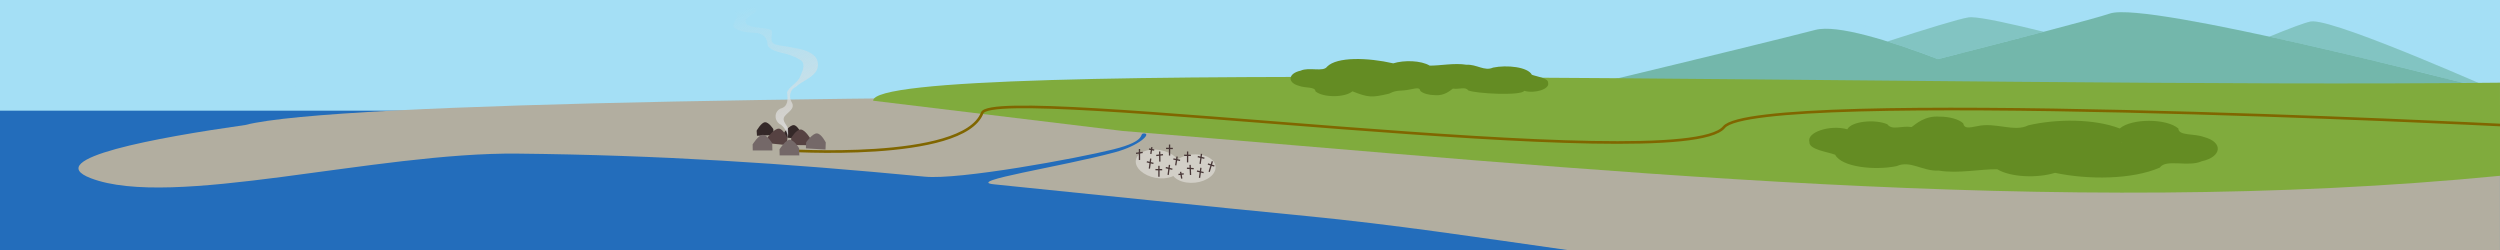
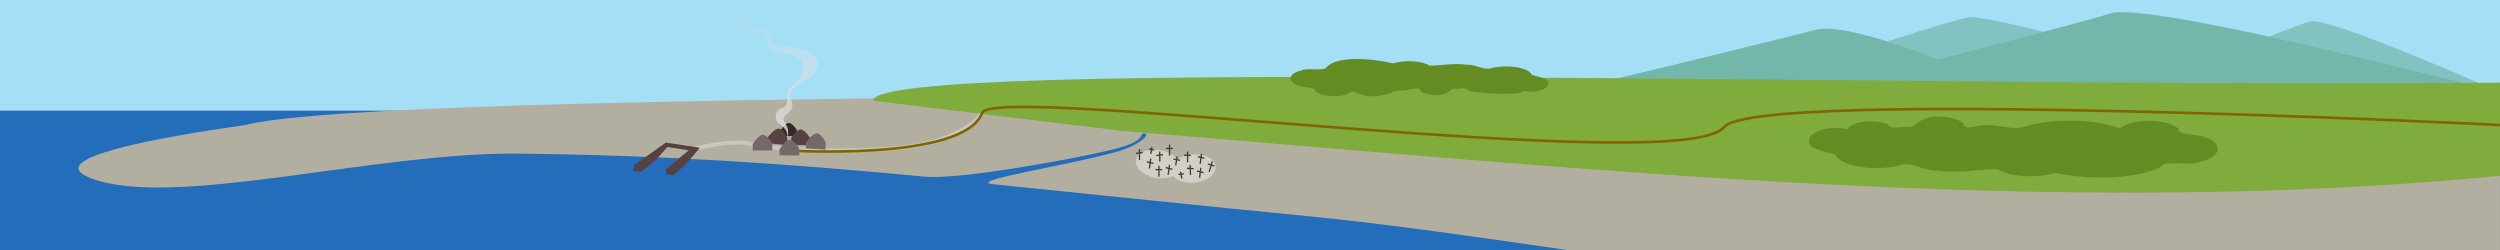
<svg xmlns="http://www.w3.org/2000/svg" xmlns:xlink="http://www.w3.org/1999/xlink" width="500mm" height="50mm" version="1.1" viewBox="0 0 500 50" id="svg843">
  <defs id="defs847">
    <linearGradient id="linearGradient942">
      <stop style="stop-color:#e0e0e0;stop-opacity:0.866" offset="0" id="stop938" />
      <stop style="stop-color:#e0e0e0;stop-opacity:0;" offset="1" id="stop940" />
    </linearGradient>
    <linearGradient xlink:href="#linearGradient942" id="linearGradient944" x1="158.248" y1="27.572" x2="149.897" y2="1.342" gradientUnits="userSpaceOnUse" />
  </defs>
  <rect x="0" id="rect815" style="fill:#236dbb;stroke-width:1;paint-order:stroke fill markers;fill-opacity:1" height="50" width="500" y="0" />
  <rect x="0" id="sky" style="fill:#a4dff5;fill-opacity:1;stroke-width:1;paint-order:stroke fill markers" height="22.133" width="500" y="-22.133" transform="scale(1,-1)" />
-   <path style="fill:none;stroke:#a4dff5;stroke-width:0.265;stroke-linecap:butt;stroke-linejoin:miter;stroke-miterlimit:4;stroke-dasharray:0.265, 12.7;stroke-dashoffset:0;stroke-opacity:1" d="M 14.54,18.551 C -5.132,27.822 -2.004,-8.794 17.581,5.432 27.529,24.032 -5.484,10.839 20.706,4.728 59.428,0.101 30.912,31.668 16.049,16.333 25.4,-5.667 90.251,14.002 45.558,21.023 18.925,5.751 79.088,1.724 58.109,16.229 43.913,-6.216 130.141,9.281 83.916,20.059 38.526,14.705 109.33,-8.674 107.606,14.458 74.669,27.217 100.447,-6.674 122.467,8.461 c 14.811,13.261 -25.876,11.899 -0.822,0.991 13.592,-14.688 49.689,9.212 19.5,5.28 -27.267,-17.496 53.543,-16.799 32.794,1.068 -34.843,6.405 -14.454,-17.107 9.152,-11.546 28.438,5.716 -22.213,23.185 -8.7,3.835 15.147,-17.024 58.217,11.299 24.055,5.652 -13.835,-21.707 71.743,-6.235 32.333,1.446 -10.825,-20.283 50.7,-8.803 29.325,-2.624 -5.66,-19.135 58.478,-7.464 25.966,-0.055 -14.332,-18.948 60.319,-4.561 29.956,-1.329 4.761,-13.984 33.375,3.866 24.125,-3.417 15.564,-14.06 36.571,4.715 42.334,-5.727 13.715,-3.192 38.644,7.544 22.297,0.234 29.171,-5.699 55.588,1.915 45.635,2.566 8.789,-12.367 52.609,8.395 34.567,3.662 1.984,-8.111 7.428,-5.627 14.193,-1.596" id="stars" />
-   <path style="fill:#73b7ab;fill-opacity:0.686;stroke:none;stroke-width:1px;stroke-linecap:butt;stroke-linejoin:miter;stroke-opacity:1" d="M 1490.092 13.014 C 1489.351 13.005 1488.723 13.035 1488.215 13.105 C 1481.386 14.055 1454.977 22.229 1426.73 31.34 C 1439 35.158 1452.047 39.79 1464.906 44.693 C 1493.594 37.364 1521.822 30.083 1544.867 24.021 C 1520.152 17.911 1498.267 13.108 1490.092 13.014 z M 1748.525 16.121 C 1747.808 16.102 1747.192 16.137 1746.684 16.23 C 1742.431 17.014 1730.541 21.524 1715.412 27.697 C 1797.257 45.518 1889.764 69.803 1889.764 69.803 C 1889.764 69.803 1770.756 16.715 1748.525 16.121 z M 1889.764 69.803 L 1605.615 75.223 C 1605.444 75.3 1603.5 76.164 1603.5 76.164 L 1889.764 69.803 z " transform="scale(0.2645833)" id="path873" />
+   <path style="fill:none;stroke:#a4dff5;stroke-width:0.265;stroke-linecap:butt;stroke-linejoin:miter;stroke-miterlimit:4;stroke-dasharray:0.265, 12.7;stroke-dashoffset:0;stroke-opacity:1" d="M 14.54,18.551 C -5.826,28.381 1.082,-10.274 17.581,5.432 28.147,17.711 2.617,15.71 13.461,7.275 24.252,-2.19 53.484,9.185 31.514,19.505 19.037,25.456 10.935,10.872 26.075,7.995 34.967,4.225 66.076,5.586 57.505,17.903 48.426,27.813 28.859,11.688 46.379,8.046 52.482,4.757 70.277,8.763 58.109,16.229 54.212,-1.371 85.642,4.326 95.554,9.874 101.826,28.688 48.612,15.874 79.386,6.576 c 8.481,-6.357 38.273,0.564 22.717,9.751 -24.63,3.281 8.172,-21.278 18.291,-9.145 17.456,6.477 -11.207,17.179 -5.299,5.903 8.68,-9.89 34.384,-12.463 36.626,1.361 -13.895,6.697 -22.583,-13.59 -4.352,-12.098 9.507,-3.652 41.564,3.962 23.464,13.966 -10.574,4.89 -22.969,-5.715 -7.343,-10.557 10.106,-8.223 42.847,3.591 18.013,10.654 -22.432,0.9 5.018,-22.306 16.163,-12.526 9.538,0.112 20.684,13.961 3.759,10.288 -14.11,-11.298 17.216,-13.976 25.497,-10.292 10.873,-0.623 20.543,10.581 3.857,11.305 -8.82,-18.604 42.783,-12.09 29.325,-2.624 -3.364,-16.497 42.52,-11.873 30.97,-1.486 -16.156,1.159 2.311,-12.927 11.036,-8.023 6.272,-0.811 31.386,5.583 13.917,8.124 7.81,-14.638 26.211,6.055 30.176,-7.271 15.359,-3.522 30.67,4.323 44.834,-2.409 9.718,0.142 21.826,5.853 16.471,0.275 12.658,-2.113 38.185,-3.237 42.91,3.062 8.823,-9.284 34.048,-0.256 37.248,4.265 -8.153,-5.629 8.285,-7.99 11.512,-2.199" id="stars" />
+   <path style="fill:#5ea68c;fill-opacity:0.489;stroke:none;stroke-width:1px;stroke-linecap:butt;stroke-linejoin:miter;stroke-opacity:1" d="M 1490.092 13.014 C 1489.351 13.005 1488.723 13.035 1488.215 13.105 C 1481.386 14.055 1454.977 22.229 1426.73 31.34 C 1439 35.158 1452.047 39.79 1464.906 44.693 C 1493.594 37.364 1521.822 30.083 1544.867 24.021 C 1520.152 17.911 1498.267 13.108 1490.092 13.014 z M 1748.525 16.121 C 1747.808 16.102 1747.192 16.137 1746.684 16.23 C 1742.431 17.014 1730.541 21.524 1715.412 27.697 C 1797.257 45.518 1889.764 69.803 1889.764 69.803 C 1889.764 69.803 1770.756 16.715 1748.525 16.121 z M 1889.764 69.803 L 1605.615 75.223 C 1605.444 75.3 1603.5 76.164 1603.5 76.164 L 1889.764 69.803 z " id="path873" transform="scale(0.2645833)" />
  <path style="fill:#5ea68c;fill-opacity:0.703;stroke:none;stroke-width:1px;stroke-linecap:butt;stroke-linejoin:miter;stroke-opacity:1" d="M 1603.084 9.219 C 1599.524 9.263 1596.763 9.584 1594.924 10.215 C 1583.847 14.017 1525.042 29.329 1464.906 44.693 C 1427.55 30.448 1388.434 18.331 1372.236 22.598 C 1338.018 31.611 1089.215 92.03 1081.855 91.471 L 1549.266 80.637 C 1549.266 80.637 1545.791 79.002 1540.26 76.469 L 1889.764 69.803 C 1889.764 69.803 1656.488 8.553 1603.084 9.219 z " id="path851" transform="scale(0.2645833)" />
  <path style="fill:#b2aea0;fill-opacity:1;stroke-width:0.265" id="path819" d="m 49.037,25 c -17.663,2.507 -40.999,6.749 -30.895,10.637 16.22,6.241 56.901,-5.221 85.422,-4.914 28.606,0.308 52.892,1.895 81.393,4.61 6.905,0.678 30.464,-3.652 37.688,-5.453 7.224,-1.801 4.88,-3.233 6.237,-3.184 1.357,0.049 -0.999,2.43 -5.868,3.75 -10.714,2.906 -30.297,5.808 -24.192,6.421 19.651,1.971 42.718,4.425 62.355,6.33 17.473,1.694 34.866,4.338 52.27,6.804 H 499.993 V 20.237 c 0,0 -414.703,-4.593 -450.95,4.762 z" />
-   <ellipse style="opacity:1;fill:#d2cfc7;fill-opacity:1;stroke:none;stroke-width:0.529;stroke-linecap:round;stroke-linejoin:round;stroke-miterlimit:4;stroke-dasharray:none;stroke-opacity:1;paint-order:stroke fill markers" id="path897" cx="233.729" cy="-9.302" rx="4.497" ry="2.814" transform="rotate(10.33925)" />
-   <path style="fill:#342828;fill-opacity:1" id="path821" d="m 156.78,27.46 0.087,-1.015 c 0,0 1.154,-1.495 1.908,-1.421 0.754,0.073 1.436,1.591 1.436,1.591 l -0.096,1.198 z" />
+   <ellipse style="opacity:1;fill:#d2cfc7;fill-opacity:1;stroke:none;stroke-width:0.529;stroke-linecap:round;stroke-linejoin:round;stroke-miterlimit:4;stroke-dasharray:none;stroke-opacity:1;paint-order:stroke fill markers" id="gy1" cx="233.729" cy="-9.302" rx="4.497" ry="2.814" transform="rotate(10.33925)" />
+   <path style="fill:#342828;fill-opacity:1" id="path821" d="m 156.041,27.241 -0.03,-1.018 c 0,0 0.975,-1.618 1.732,-1.632 0.758,-0.014 1.609,1.415 1.609,1.415 l 0.042,1.201 z" />
  <path style="fill:#80ab3d" id="path823" d="M 500,35.16 C 411.054,43.84 319.17,33.903 224.52,26.191 l -49.893,-6.048 c 0,-8.866 216.92,-2.404 325.37,-3.607 z" />
-   <path style="fill:#342828;fill-opacity:1" id="path825" d="m 151.392,27.152 -0.065,-1.016 c 0,0 0.92,-1.65 1.677,-1.689 0.757,-0.039 1.656,1.36 1.656,1.36 l 0.083,1.199 z" />
  <path style="fill:#564242;fill-opacity:1" id="path827" d="m 153.46,28.62 0.102,-1.204 c 0,0 1.353,-1.773 2.237,-1.686 0.884,0.087 1.683,1.887 1.683,1.887 l -0.113,1.421 z" />
+   <path style="fill:none;stroke:#cac7be;stroke-width:0.794;stroke-linecap:butt;stroke-linejoin:miter;stroke-opacity:1;stroke-miterlimit:4;stroke-dasharray:none" d="m 138.699,29.803 c 0,0 7.87,-2.135 11.826,-0.921 3.956,1.215 27.12,2.151 35.879,-0.455 8.759,-2.606 9.773,-5.719 9.773,-5.719" id="path1236" />
  <path style="fill:#564242;fill-opacity:1" id="path829" d="m 162.12,29.05 0.043,-1.207 c 0,0 -1.13,-1.923 -2.018,-1.942 -0.888,-0.02 -1.897,1.671 -1.897,1.671 l -0.059,1.424 z" />
  <path style="fill:#746868;fill-opacity:1" d="m 150.55,30.09 -0.025,-1.208 c 0,0 1.16,-1.905 2.048,-1.911 0.888,-0.006 1.871,1.701 1.871,1.701 l 0.036,1.425 z" id="path831" />
  <path style="fill:#746868;fill-opacity:1" d="m 161.18,29.67 0.048,-1.207 c 0,0 1.273,-1.832 2.16,-1.784 0.887,0.048 1.765,1.81 1.765,1.81 l -0.05,1.424 z" id="path835" />
-   <path style="fill:url(#linearGradient944);fill-opacity:1" id="path839" d="m 157.48,27.62 c 0.243,-0.766 -0.47,-2.037 -1.302,-2.673 -1.335,-0.655 -1.447,-2.556 -0.096,-3.225 1.641,-0.393 1.488,-2.037 1.333,-3.256 0.468,-1.277 2.167,-1.847 2.636,-3.201 0.439,-1.062 1.278,-2.681 -0.195,-3.395 -1.135,-0.695 -2.435,-1.095 -3.758,-1.359 -0.961,-0.278 -2.177,-0.591 -2.601,-1.515 0.068,-1.328 -0.995,-2.449 -2.47,-2.416 -1.466,-0.106 -3.061,-0.153 -4.232,-1.093 -0.662,-1.018 1.539,-2.065 0.164,-2.93 -0.883,-0.526 -1.951,-0.699 -2.954,-0.945 -0.837,-0.368 1.089,-0.462 1.412,-0.489 1.514,-0.097 2.99,0.223 4.481,0.218 1.053,-0.26 1.94,0.597 0.91,1.301 -0.867,0.451 -2.67,1.646 -1.111,2.42 1.454,0.609 3.151,0.375 4.601,0.964 0.386,0.846 -0.645,2.262 0.744,2.855 1.174,0.336 2.422,0.367 3.603,0.663 1.594,0.261 3.354,0.633 4.437,1.836 0.758,1.005 0.696,2.517 -0.278,3.391 -1.018,1.076 -2.534,1.58 -3.622,2.589 -1.203,0.54 -1.439,1.965 -0.885,3.01 0.867,1.327 -0.69,2.008 -1.352,2.866 -0.737,1.019 0.638,1.735 0.668,2.709 -0.035,0.552 0.125,1.156 -0.131,1.674 z" />
+   <path style="fill:url(#linearGradient944);fill-opacity:1" d="m 157.48,27.62 c 0.201,-1.235 -0.761,-2.358 -1.745,-2.973 -1.154,-0.945 -0.552,-2.904 0.881,-3.129 1.682,-0.875 0.068,-3.107 1.522,-4.088 0.825,-0.748 1.785,-1.454 2.09,-2.587 0.909,-1.338 0.386,-3.09 -1.253,-3.442 -1.633,-0.883 -3.724,-0.696 -5.164,-1.947 -0.417,-1.226 -0.915,-2.977 -2.648,-2.874 -1.493,-0.092 -3.138,-0.123 -4.369,-1.093 -0.498,-1.053 1.639,-2.522 -0.176,-3.112 -0.829,-0.529 -2.166,-0.404 -2.793,-0.991 1.973,-0.609 4.054,-0.043 6.072,-0.043 1.186,-0.502 1.916,1.193 0.55,1.503 -1.305,0.373 -1.922,2.246 -0.195,2.41 1.326,0.373 2.755,0.252 4.046,0.772 0.131,1.142 -0.414,3.018 1.411,3.015 2.07,0.403 4.258,0.502 6.184,1.433 1.172,0.515 2.001,1.816 1.626,3.105 -0.537,1.69 -2.368,2.309 -3.687,3.26 -0.996,0.644 -2.171,1.544 -1.763,2.912 0.847,1.159 0.322,2.461 -0.841,3.17 -1.315,1.001 0.463,2.104 0.379,3.233 0.003,0.488 0.1,1.008 -0.126,1.465 z" id="path839" />
  <path style="fill:none;stroke:#806600;stroke-width:0.529;stroke-linecap:round;stroke-linejoin:round;stroke-miterlimit:4;stroke-opacity:1" d="m 156.616,30.041 c 0,0 36.018,2.453 39.822,-7.459 2.309,-6.017 139.985,13.074 148.361,2.848 C 351.268,17.533 500,25 500,25" id="trailTemplate" class="trail" />
-   <ellipse transform="matrix(0.9998759,0.01575607,-0.1743428,0.984685,0,0)" ry="2.897" rx="4.425" cy="30.34" cx="243.987" id="ellipse939" style="opacity:1;fill:#d2cfc7;fill-opacity:1;stroke:none;stroke-width:0.533;stroke-linecap:round;stroke-linejoin:round;stroke-miterlimit:4;stroke-dasharray:none;stroke-opacity:1;paint-order:stroke fill markers" />
+   <ellipse transform="matrix(0.9998759,0.01575607,-0.1743428,0.984685,0,0)" ry="2.897" rx="4.425" cy="30.34" cx="243.987" id="gy2" style="opacity:1;fill:#d2cfc7;fill-opacity:1;stroke:none;stroke-width:0.533;stroke-linecap:round;stroke-linejoin:round;stroke-miterlimit:4;stroke-dasharray:none;stroke-opacity:1;paint-order:stroke fill markers" />
  <g id="crosses">
    <g style="stroke-width:1.293" transform="matrix(0.7727168,0,0,0.7744597,52.22869,6.943362)" id="g909">
      <path style="fill:none;stroke:#483737;stroke-width:0.342px;stroke-linecap:butt;stroke-linejoin:miter;stroke-opacity:1" d="m 230.547,29.033 -0.278,1.755" id="path877" />
      <path style="fill:none;stroke:#483737;stroke-width:0.342px;stroke-linecap:butt;stroke-linejoin:miter;stroke-opacity:1" d="m 229.799,29.517 1.345,0.278" id="path879" />
    </g>
    <g id="g913">
      <path id="path881" d="m 231.934,30.298 0.034,2.026" style="fill:none;stroke:#483737;stroke-width:0.265px;stroke-linecap:butt;stroke-linejoin:miter;stroke-opacity:1" />
      <path id="path883" d="m 232.599,30.935 -1.349,0.159" style="fill:none;stroke:#483737;stroke-width:0.265px;stroke-linecap:butt;stroke-linejoin:miter;stroke-opacity:1" />
    </g>
    <g id="g943">
      <path style="fill:none;stroke:#483737;stroke-width:0.265px;stroke-linecap:butt;stroke-linejoin:miter;stroke-opacity:1" d="m 233.912,28.909 -0.003,2.193" id="path885" />
      <path style="fill:none;stroke:#483737;stroke-width:0.265px;stroke-linecap:butt;stroke-linejoin:miter;stroke-opacity:1" d="m 234.563,29.693 -1.349,-0.017" id="path887" />
    </g>
    <g id="g917">
      <path style="fill:none;stroke:#483737;stroke-width:0.265px;stroke-linecap:butt;stroke-linejoin:miter;stroke-opacity:1" d="m 230.146,31.714 -0.273,2.008" id="path889" />
      <path style="fill:none;stroke:#483737;stroke-width:0.265px;stroke-linecap:butt;stroke-linejoin:miter;stroke-opacity:1" d="m 229.364,32.361 1.321,0.318" id="path891" />
    </g>
    <g id="g921">
      <path id="path893" d="m 233.901,32.971 -0.273,2.008" style="fill:none;stroke:#483737;stroke-width:0.265px;stroke-linecap:butt;stroke-linejoin:miter;stroke-opacity:1" />
      <path id="path895" d="m 233.155,33.528 1.321,0.318" style="fill:none;stroke:#483737;stroke-width:0.265px;stroke-linecap:butt;stroke-linejoin:miter;stroke-opacity:1" />
    </g>
    <g transform="translate(4.875614,2.277846)" id="g905">
      <path id="path899" d="m 230.547,29.033 -0.278,1.755" style="fill:none;stroke:#483737;stroke-width:0.265px;stroke-linecap:butt;stroke-linejoin:miter;stroke-opacity:1" />
      <path id="path901" d="m 229.799,29.517 1.345,0.278" style="fill:none;stroke:#483737;stroke-width:0.265px;stroke-linecap:butt;stroke-linejoin:miter;stroke-opacity:1" />
    </g>
    <g id="g929">
      <path id="path923" d="m 227.897,29.805 -0.003,2.193" style="fill:none;stroke:#483737;stroke-width:0.265px;stroke-linecap:butt;stroke-linejoin:miter;stroke-opacity:1" />
      <path id="path925" d="m 228.543,30.49 -1.337,0.18" style="fill:none;stroke:#483737;stroke-width:0.265px;stroke-linecap:butt;stroke-linejoin:miter;stroke-opacity:1" />
    </g>
    <g transform="translate(-2.124283,4.248567)" id="g937">
      <path id="path931" d="m 233.912,28.909 -0.003,2.193" style="fill:none;stroke:#483737;stroke-width:0.265px;stroke-linecap:butt;stroke-linejoin:miter;stroke-opacity:1" />
      <path id="path933" d="m 234.563,29.693 -1.349,-0.017" style="fill:none;stroke:#483737;stroke-width:0.265px;stroke-linecap:butt;stroke-linejoin:miter;stroke-opacity:1" />
    </g>
    <g transform="translate(3.608722,1.382064)" id="g949">
      <path id="path945" d="m 233.912,28.909 -0.003,2.193" style="fill:none;stroke:#483737;stroke-width:0.265px;stroke-linecap:butt;stroke-linejoin:miter;stroke-opacity:1" />
      <path id="path947" d="m 234.563,29.693 -1.349,-0.017" style="fill:none;stroke:#483737;stroke-width:0.265px;stroke-linecap:butt;stroke-linejoin:miter;stroke-opacity:1" />
    </g>
    <g id="g955" transform="rotate(16.79475,226.8268,59.56978)">
      <path style="fill:none;stroke:#483737;stroke-width:0.265px;stroke-linecap:butt;stroke-linejoin:miter;stroke-opacity:1" d="m 233.912,28.909 -0.003,2.193" id="path951" />
      <path style="fill:none;stroke:#483737;stroke-width:0.265px;stroke-linecap:butt;stroke-linejoin:miter;stroke-opacity:1" d="m 234.563,29.693 -1.349,-0.017" id="path953" />
    </g>
    <g id="g961" transform="matrix(0.732208,-0.2469061,0.247463,0.7338595,60.1264,69.97652)" style="stroke-width:1.293">
      <path id="path957" d="m 230.547,29.033 -0.278,1.755" style="fill:none;stroke:#483737;stroke-width:0.342px;stroke-linecap:butt;stroke-linejoin:miter;stroke-opacity:1" />
      <path id="path959" d="m 229.799,29.517 1.345,0.278" style="fill:none;stroke:#483737;stroke-width:0.342px;stroke-linecap:butt;stroke-linejoin:miter;stroke-opacity:1" />
    </g>
    <g transform="translate(10.03276,1.842752)" id="g967">
      <path id="path963" d="m 230.146,31.714 -0.273,2.008" style="fill:none;stroke:#483737;stroke-width:0.265px;stroke-linecap:butt;stroke-linejoin:miter;stroke-opacity:1" />
      <path id="path965" d="m 229.364,32.361 1.321,0.318" style="fill:none;stroke:#483737;stroke-width:0.265px;stroke-linecap:butt;stroke-linejoin:miter;stroke-opacity:1" />
    </g>
    <g transform="rotate(-10.19262,235.9648,9.868916)" id="g973">
      <path style="fill:none;stroke:#483737;stroke-width:0.265px;stroke-linecap:butt;stroke-linejoin:miter;stroke-opacity:1" d="m 233.901,32.971 -0.273,2.008" id="path969" />
      <path style="fill:none;stroke:#483737;stroke-width:0.265px;stroke-linecap:butt;stroke-linejoin:miter;stroke-opacity:1" d="m 233.155,33.528 1.321,0.318" id="path971" />
    </g>
    <g transform="translate(6.398444,-2.201065)" id="g979">
      <path style="fill:none;stroke:#483737;stroke-width:0.265px;stroke-linecap:butt;stroke-linejoin:miter;stroke-opacity:1" d="m 233.901,32.971 -0.273,2.008" id="path975" />
      <path style="fill:none;stroke:#483737;stroke-width:0.265px;stroke-linecap:butt;stroke-linejoin:miter;stroke-opacity:1" d="m 233.155,33.528 1.321,0.318" id="path977" />
    </g>
  </g>
  <path style="fill:#746868;fill-opacity:1" d="m 155.93,31.08 -0.025,-1.208 c 0,0 1.16,-1.905 2.048,-1.911 0.888,-0.006 1.871,1.701 1.871,1.701 l 0.036,1.425 z" id="path833" />
  <path style="opacity:1;fill:#648c23;fill-opacity:1;stroke:none;stroke-width:0.529;stroke-linecap:round;stroke-linejoin:round;stroke-miterlimit:4;stroke-dasharray:none;stroke-opacity:1;paint-order:stroke fill markers" d="m 424.322,28.448 c -0.233,0.047 0.287,0.073 0,0 z m -36.379,-5.118 0,-2.5e-5 c 1.912,-0.007 3.83,0.503 4.704,1.343 0.205,1.059 1.024,0.919 2.857,0.548 3.578,-0.812 7.431,1.253 10.138,-0.15 5.658,-1.333 13.246,-1.335 18.303,0.623 2.382,-2.042 9.335,-2.042 11.719,-0.001 0.05,1.526 3.182,0.96 5.116,1.713 3.934,1.012 3.603,3.974 -0.423,4.841 -2.669,1.234 -7.171,-0.527 -8.387,1.271 -5.581,2.425 -14.373,2.446 -20.97,1.049 -3.517,1.089 -8.852,0.91 -11.557,-0.719 -3.135,-0.059 -7.868,0.913 -11.671,0.276 -3.301,0.167 -5.682,-2.136 -8.436,-0.903 -4.352,0.906 -11.024,0.21 -12.3,-2.27 -1.445,-0.581 -5.328,-1.017 -5.154,-2.587 -0.588,-1.915 4.139,-3.479 7.582,-2.506 0.835,-1.63 5.56,-2.061 7.996,-1.01 0.963,1.293 2.762,0.242 4.862,0.561 0.915,-0.665 2.692,-2.312 5.619,-2.078 z" id="path890" />
  <path id="path936" d="m 270.245,16.528 c 0.147,-0.03 -0.181,-0.046 0,0 z m 16.79,2.504 v 1.6e-5 c -1.206,0.004 -2.415,-0.317 -2.967,-0.847 -0.129,-0.668 -0.646,-0.579 -1.802,-0.346 -2.256,0.512 -2.732,0.006 -4.439,0.891 -3.568,0.841 -4.155,0.77 -7.345,-0.465 -1.503,1.288 -5.888,1.288 -7.391,6.93e-4 -0.032,-0.962 -2.007,-0.605 -3.227,-1.08 -2.481,-0.638 -2.272,-2.507 0.266,-3.053 1.683,-0.778 4.523,0.332 5.289,-0.802 1.978,-2.004 8.13,-1.831 13.226,-0.662 2.218,-0.687 5.583,-0.574 7.289,0.454 1.977,0.037 4.962,-0.576 7.361,-0.174 2.082,-0.106 3.584,1.347 5.32,0.57 2.745,-0.571 6.953,-0.133 7.757,1.432 0.911,0.366 3.36,0.641 3.251,1.632 0.371,1.208 -2.61,2.194 -4.782,1.581 -0.527,1.028 -9.66,0.576 -11.196,-0.087 -0.607,-0.815 -1.742,-0.153 -3.067,-0.354 -0.577,0.419 -1.698,1.458 -3.544,1.311 z" style="opacity:1;fill:#648c23;fill-opacity:1;stroke:none;stroke-width:0.529;stroke-linecap:round;stroke-linejoin:round;stroke-miterlimit:4;stroke-dasharray:none;stroke-opacity:1;paint-order:stroke fill markers" />
+   <path style="fill:#564242;fill-opacity:1;stroke:none;stroke-width:0.265px;stroke-linecap:butt;stroke-linejoin:miter;stroke-opacity:1" d="m 126.817,33.032 6.339,-4.513 6.812,1.019 -2.725,3.263 -2.553,2.235 -1.557,-0.194 0.187,-1.113 4.408,-3.663 -4.245,-0.666 -2.158,2.433 -3.021,2.501 -1.632,-0.148 z" id="sy" />
</svg>
